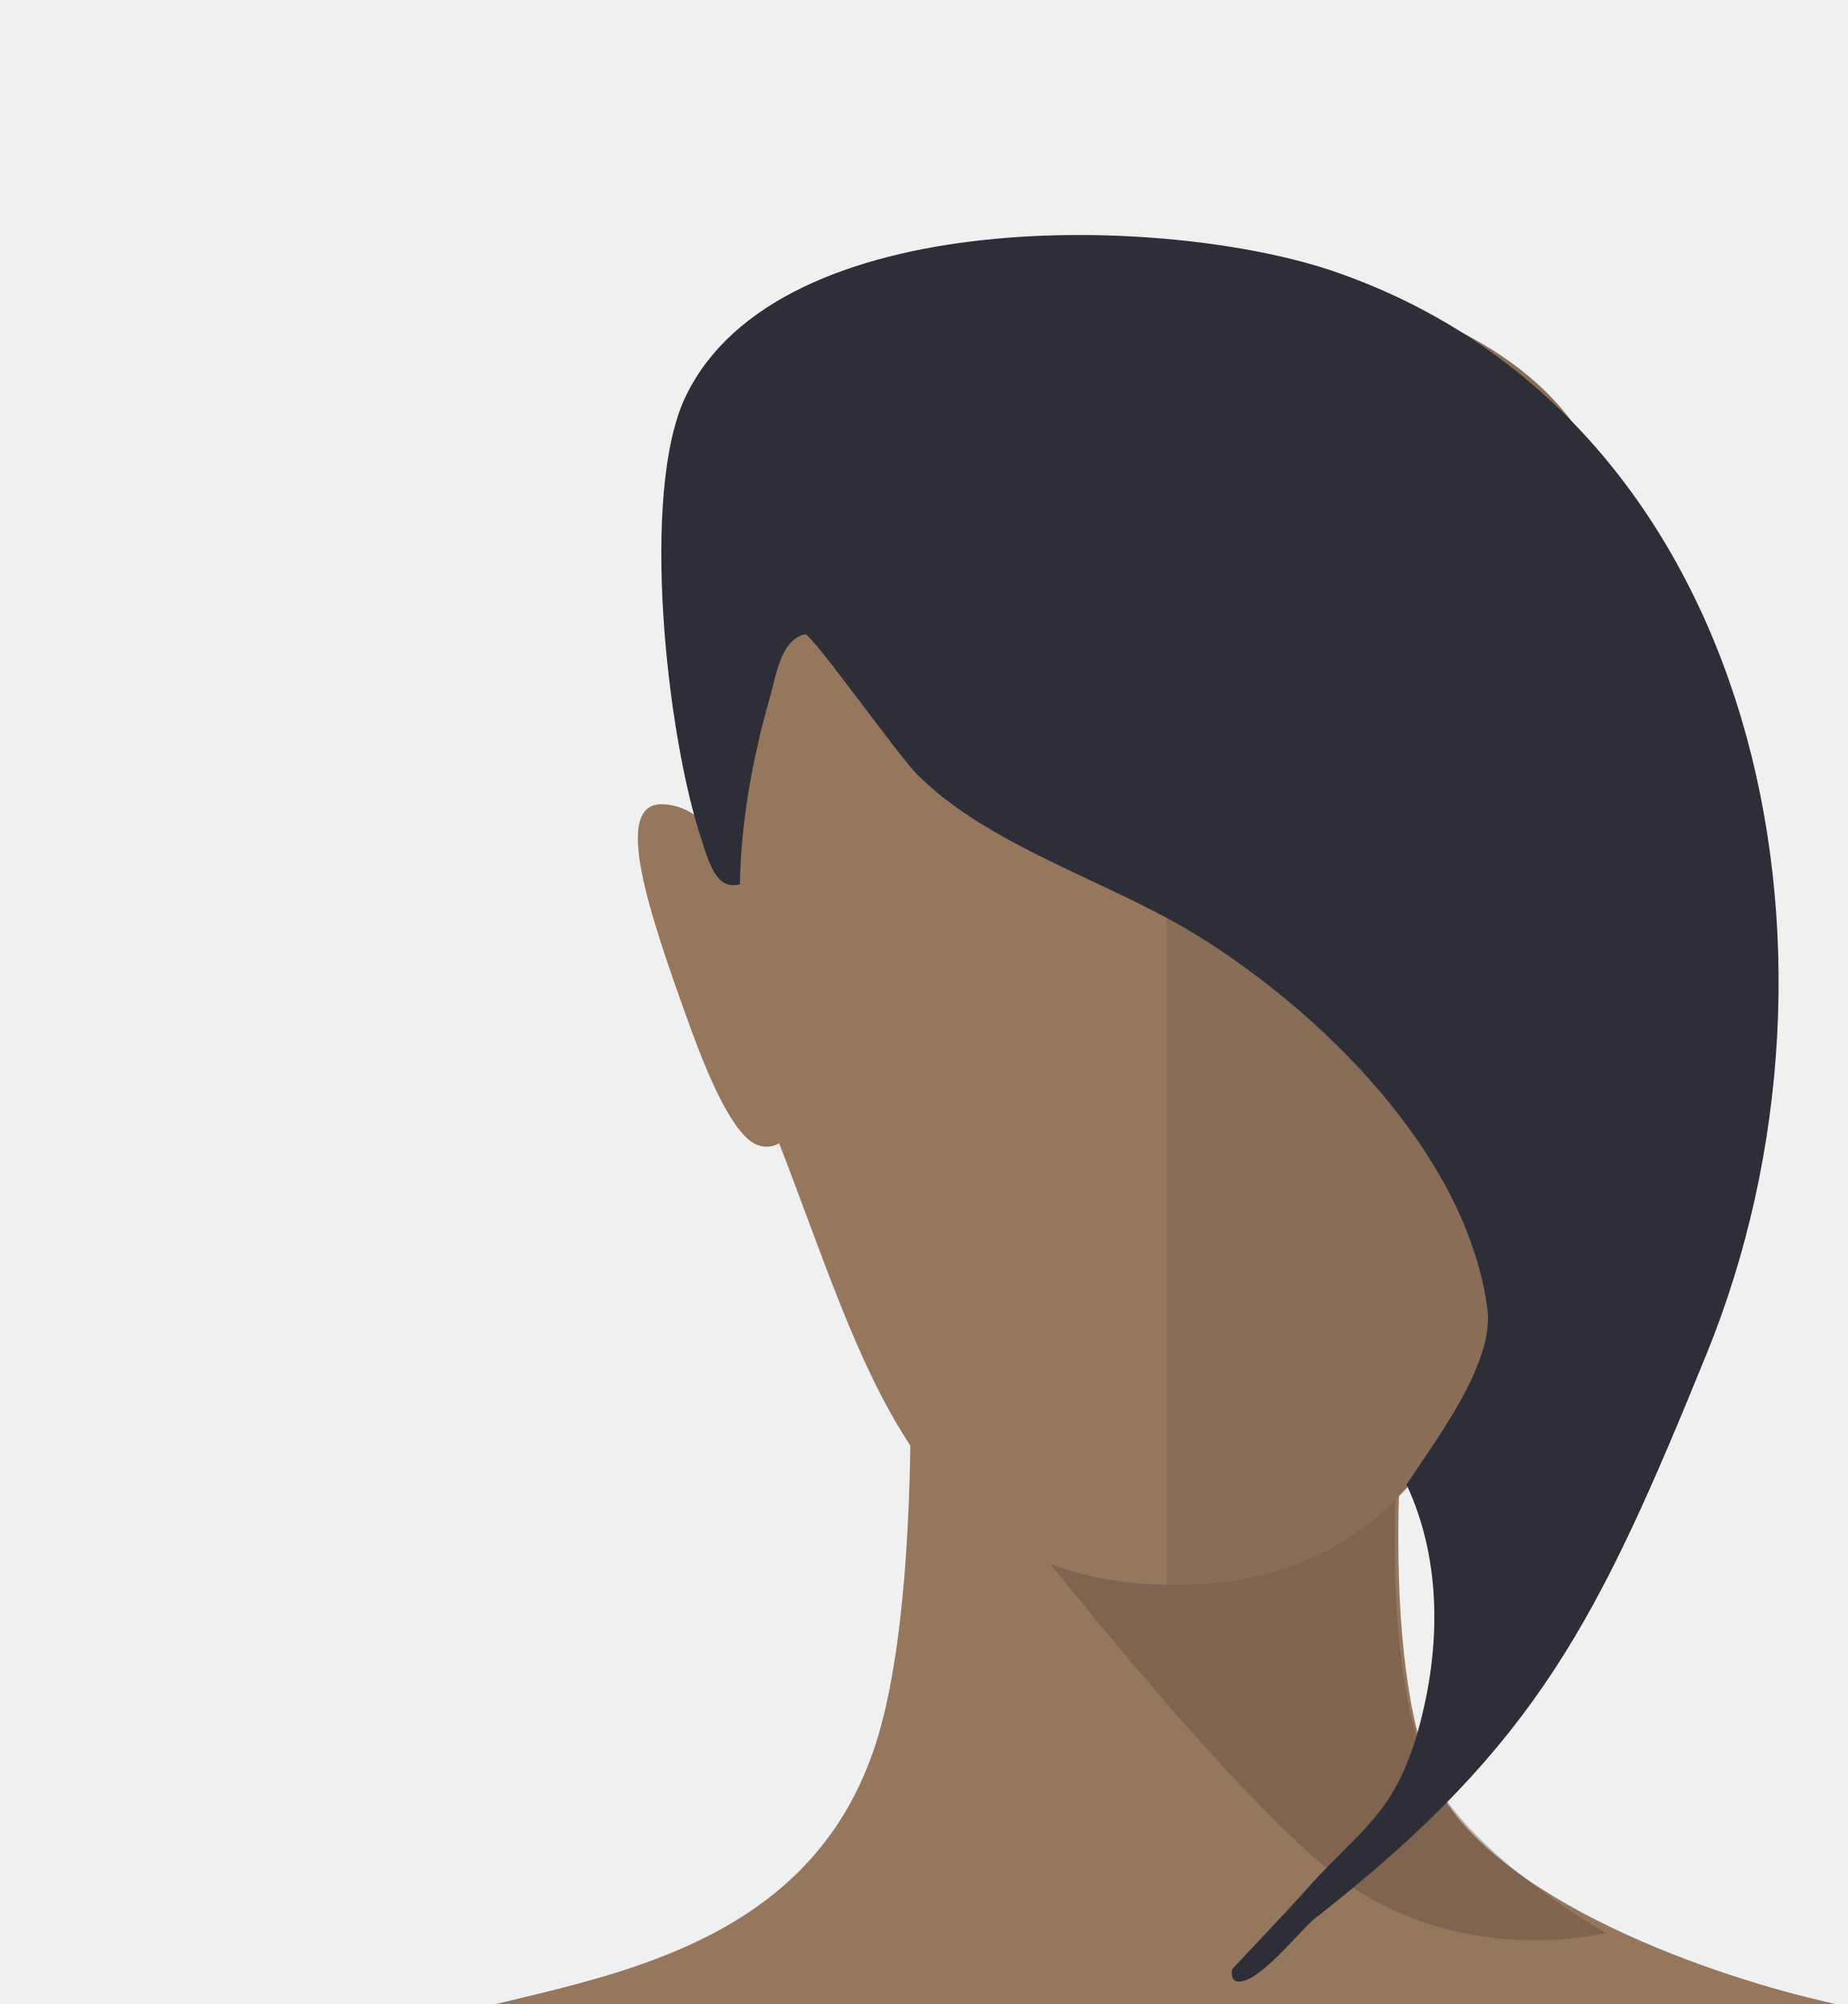
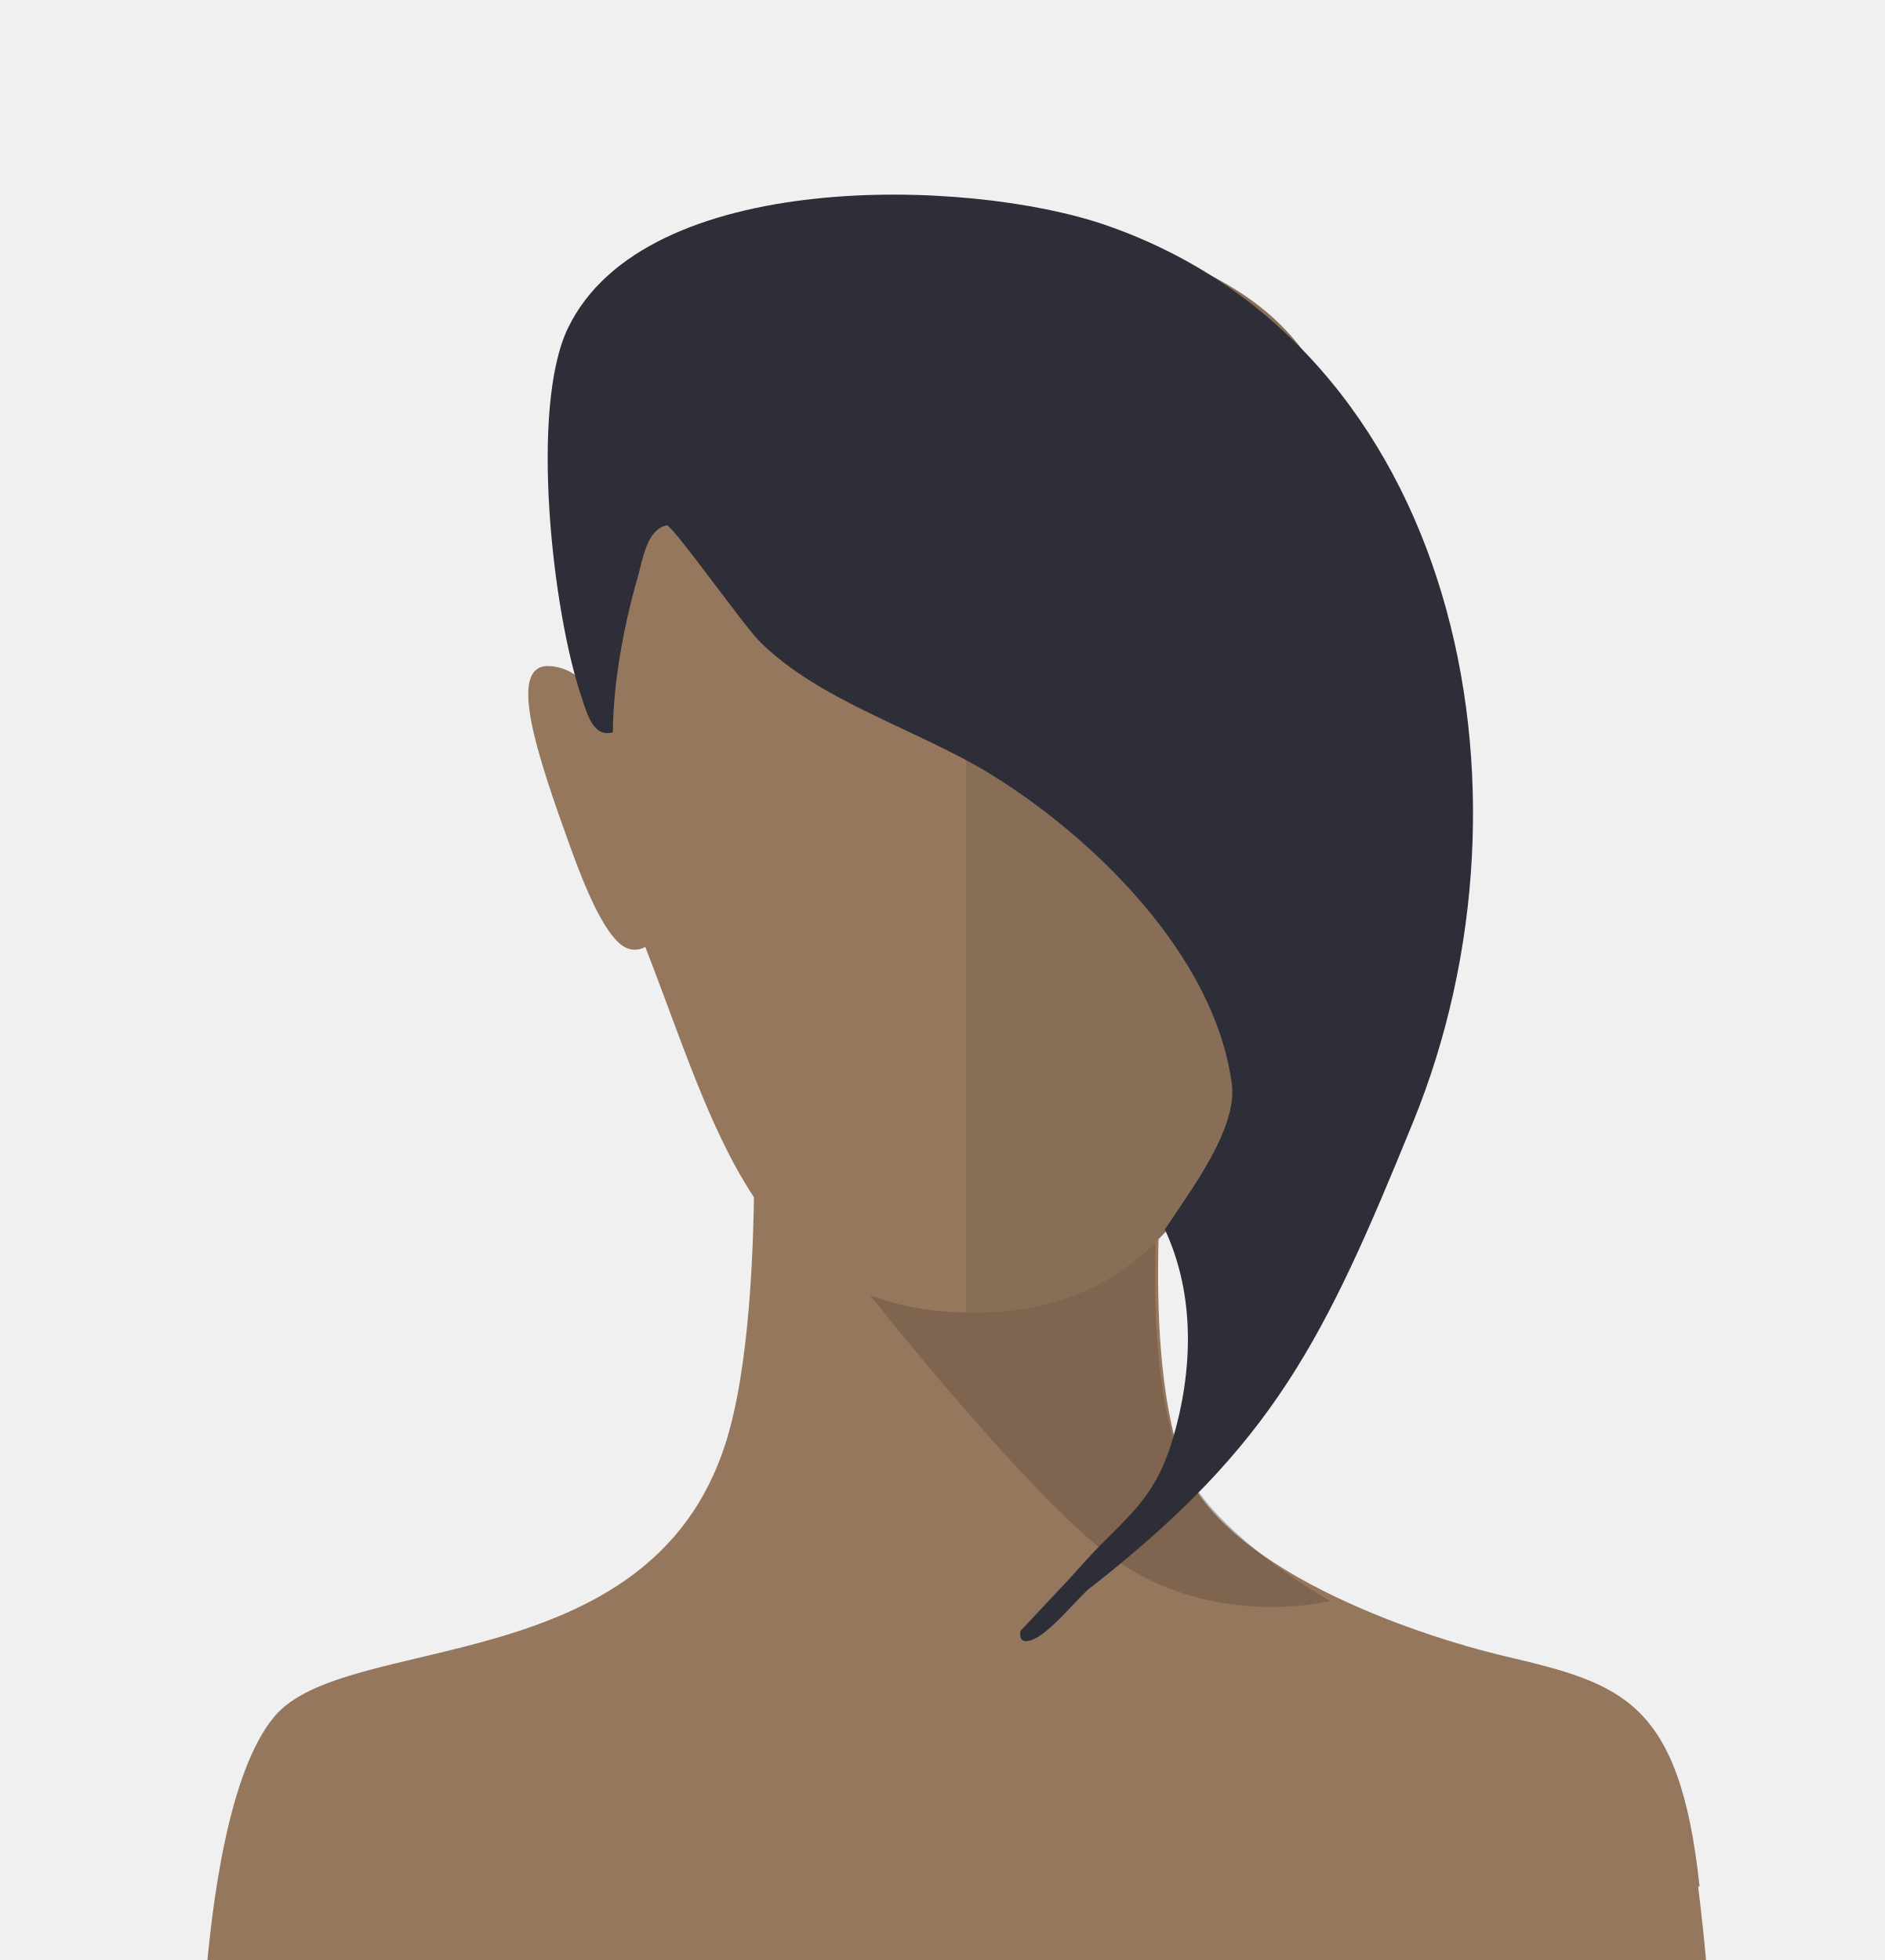
- <svg xmlns="http://www.w3.org/2000/svg" viewBox="0 0 425 461" width="100%" height="100%">
+ <svg xmlns="http://www.w3.org/2000/svg" viewBox="0 0 523.3 544.4" width="100%" height="100%">
  <defs>
    <filter id="tint-1-95775e" color-interpolation-filters="sRGB">
      <feColorMatrix type="matrix" values="                 0.584 0 0 0 0                 0 0.467 0 0 0                 0 0 0.369 0 0                 0 0 0 1 0               " />
    </filter>
    <filter id="tint-2-a579bf" color-interpolation-filters="sRGB">
      <feColorMatrix type="matrix" values="                 0.647 0 0 0 0                 0 0.475 0 0 0                 0 0 0.749 0 0                 0 0 0 1 0               " />
    </filter>
    <filter id="tint-3-2d2e37" color-interpolation-filters="sRGB">
      <feColorMatrix type="matrix" values="                 0.176 0 0 0 0                 0 0.18 0 0 0                 0 0 0.216 0 0                 0 0 0 1 0               " />
    </filter>
  </defs>
  <g style="filter: url('#tint-1-95775e'); transform-origin: center top; z-index: 1;">
    <svg id="a" width="523.3" height="544.4" version="1.1" viewBox="0 0 523.3 544.4">
      <defs>
        <style> .l1_st0 { fill: #101822; } .l1_st1 { fill: #fff; } .l1_st2 { fill: none; } .l1_st3, .l1_st4, .l1_st5 { isolation: isolate; } .l1_st4 { fill: #9d9d9d; opacity: .2; } .l1_st4, .l1_st5 { mix-blend-mode: multiply; } .l1_st5 { fill: #a0a0a0; opacity: .4; } .l1_st6 { fill: #8c522b; } .l1_st7 { clip-path: url(#l1_clippath); } </style>
        <clipPath id="l1_clippath">
          <path class="l1_st2" d="M-30.3,259.3v74-74Z" />
        </clipPath>
      </defs>
      <g class="l1_st3">
        <g id="b">
          <g class="l1_st7">
            <path class="l1_st0" d="M-47.5,365.6c5.2-2.4,10.3-5.5,8.6-10" />
          </g>
          <g>
            <path class="l1_st6" d="M422.9,567.9h-.8c.5.4.8,0,.8,0Z" />
            <g>
              <path class="l1_st1" d="M472,524c-5.5-51.7-21.6-56.3-53.7-63.9-26.4-6.2-79.7-24.7-90.1-54.2-12.2-34.8-3.7-98.7-3.7-98.7l-116.9-37.9s7,90.4-6.1,131.6c-21.2,66.4-105.7,52.1-125.4,76-12.5,15.1-17.2,50.7-19.1,74.4,17.2,6.6,36,10.2,55.5,10.2h301.5c21.5,0,41.7-4.3,60.2-12-.5-7.2-1.4-15.6-2.6-25.5h.4Z" />
              <path class="l1_st5" d="M209.4,317.7c17.6,24.9,76.7,100.1,101.7,116.5,23.5,15.5,49.1,12.5,58.3,10.5-19.1-11.2-36.4-26-41.5-39-13.4-34.3-3.7-98.7-3.7-98.7l-55-17.8-60,19c0,3,0,6.3.1,9.5h.1Z" />
              <path class="l1_st1" d="M389.6,187c-6.8.3-11.5,6.4-14.1,11.6,2.6-45.2-6.4-87.1-6.4-87.1-20.5-62.7-159.8-62.7-186.8-19.7-9.2,14.7-17.3,62-17.3,100.9-2.9-4-7.2-7.6-12.7-7.7-11.6-.2-3,25.1,6.2,50.6,4.4,12.2,9,22.4,13.5,26.4,2.7,2.4,5.5,2,7.2,1,19.9,51.1,30.8,99.4,87.2,101.5,58.2,2.4,77-44.6,97.1-105-.3,2.3.5,4,5,3.1,3.3-.5,10.2-5.7,16.9-25.9,9.3-28.1,15.4-50.2,4.1-49.5h0v-.2h.1Z" />
              <path class="l1_st4" d="M385.4,236.5c9.3-28.1,15.4-50.2,4.1-49.5-6.8.3-11.5,6.4-14.1,11.6,2.6-45.2-6.4-87.1-6.4-87.1-10.7-33.3-54.9-48.9-98.2-49.7h-2.5v302.8c56.6,1.2,75.3-45.4,95-105-.3,2.3.5,4,5,3.1,3.3-.5,10.2-5.7,16.9-25.9h0v-.2h.2Z" />
            </g>
            <path class="l1_st2" d="M565.3,415.9c0,80.5-67.6,145.5-150.9,145.5H112.7c-83.4,0-150.9-65.2-150.9-145.5V90.5C-38.2,10,29.4-55,112.7-55h301.5c83.4,0,150.9,65.2,150.9,145.5v325.2h.2v.2h0Z" />
          </g>
        </g>
      </g>
    </svg>
  </g>
  <g style="filter: url('#tint-3-2d2e37'); transform-origin: center top; z-index: 3;">
    <svg id="a" width="523.3" height="544.4" version="1.1" viewBox="0 0 523.3 544.4">
      <defs>
        <style> .l3_st0 { fill: #101822; } .l3_st1 { fill: #fff; } .l3_st2 { fill: none; } .l3_st3 { isolation: isolate; } .l3_st4 { fill: #8c522b; } .l3_st5 { clip-path: url(#l3_clippath); } </style>
        <clipPath id="l3_clippath">
          <path class="l3_st2" d="M-30.3,259.3v74-74Z" />
        </clipPath>
      </defs>
      <g class="l3_st3">
        <g id="b">
          <g class="l3_st5">
            <path class="l3_st0" d="M-47.5,365.6c5.2-2.4,10.3-5.5,8.6-10" />
          </g>
          <g>
            <path class="l3_st4" d="M422.9,567.9h-.8c.5.4.8,0,.8,0Z" />
            <path class="l3_st2" d="M565.3,415.9c0,80.5-67.6,145.5-150.9,145.5H112.7c-83.4,0-150.9-65.2-150.9-145.5V90.5C-38.2,10,29.4-55,112.7-55h301.5c83.4,0,150.9,65.2,150.9,145.5v325.2h.2v.2h0Z" />
          </g>
        </g>
      </g>
      <path class="l3_st1" d="M303,440.8c-3.5,2.8-9.5,10.6-14.8,13.9-1.9,1.2-5.5,2.4-4.8-1.7,3.5-3.7,6.9-7.4,10.4-11.1,3-3.1,4.8-5.2,7.8-8.5,11.2-12.3,18.8-16.2,24.1-33.7,5.6-18.9,6.3-40-2.2-58.2,6.6-10.1,20.3-27.9,18.6-40.4-4.8-36.1-39-68.9-67.2-86.2-20.1-12.3-47.7-20.3-64.1-36.9-4.2-4.2-23.7-31.7-25.6-32.1-5.7,1.2-6.7,9.7-8.2,14.8-3.8,13.2-6.7,28.9-6.8,42.7-5.5,1.6-7.2-5.3-8.8-10.1-8-23.7-14.3-80-3.7-102.1,21.4-44.6,111.4-41.8,149.3-28.7,97.4,33.6,123.2,156.6,85.5,249-24.8,60.9-38.8,89.6-89.4,129.3Z" />
    </svg>
  </g>
</svg>
